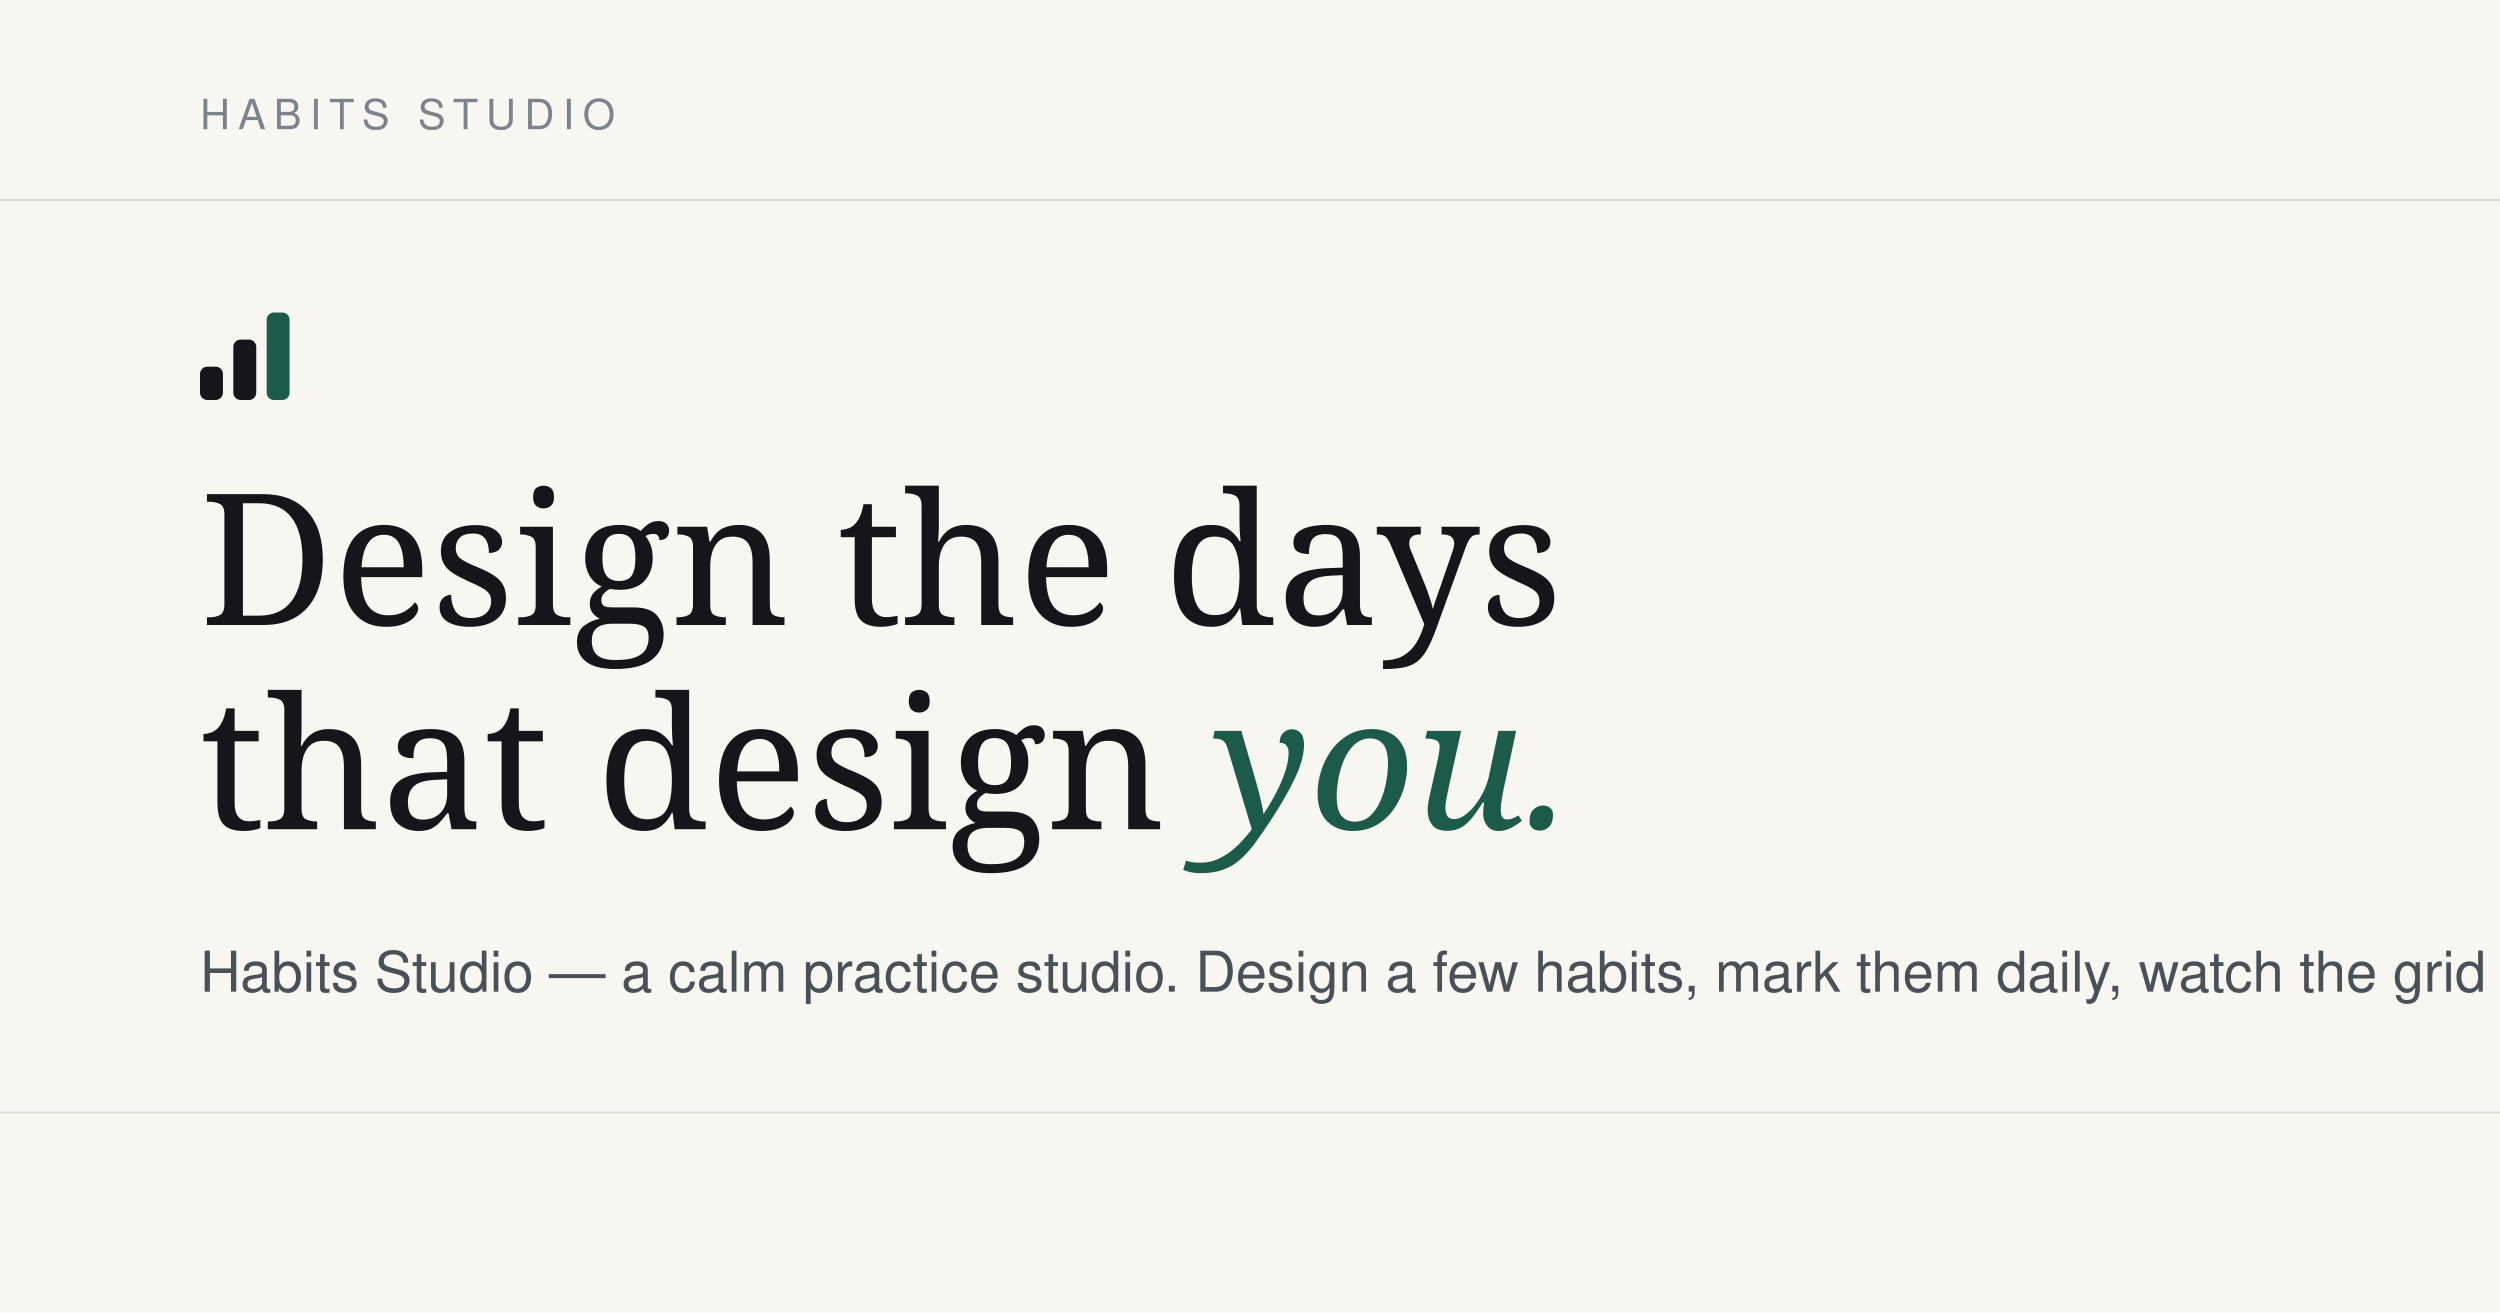
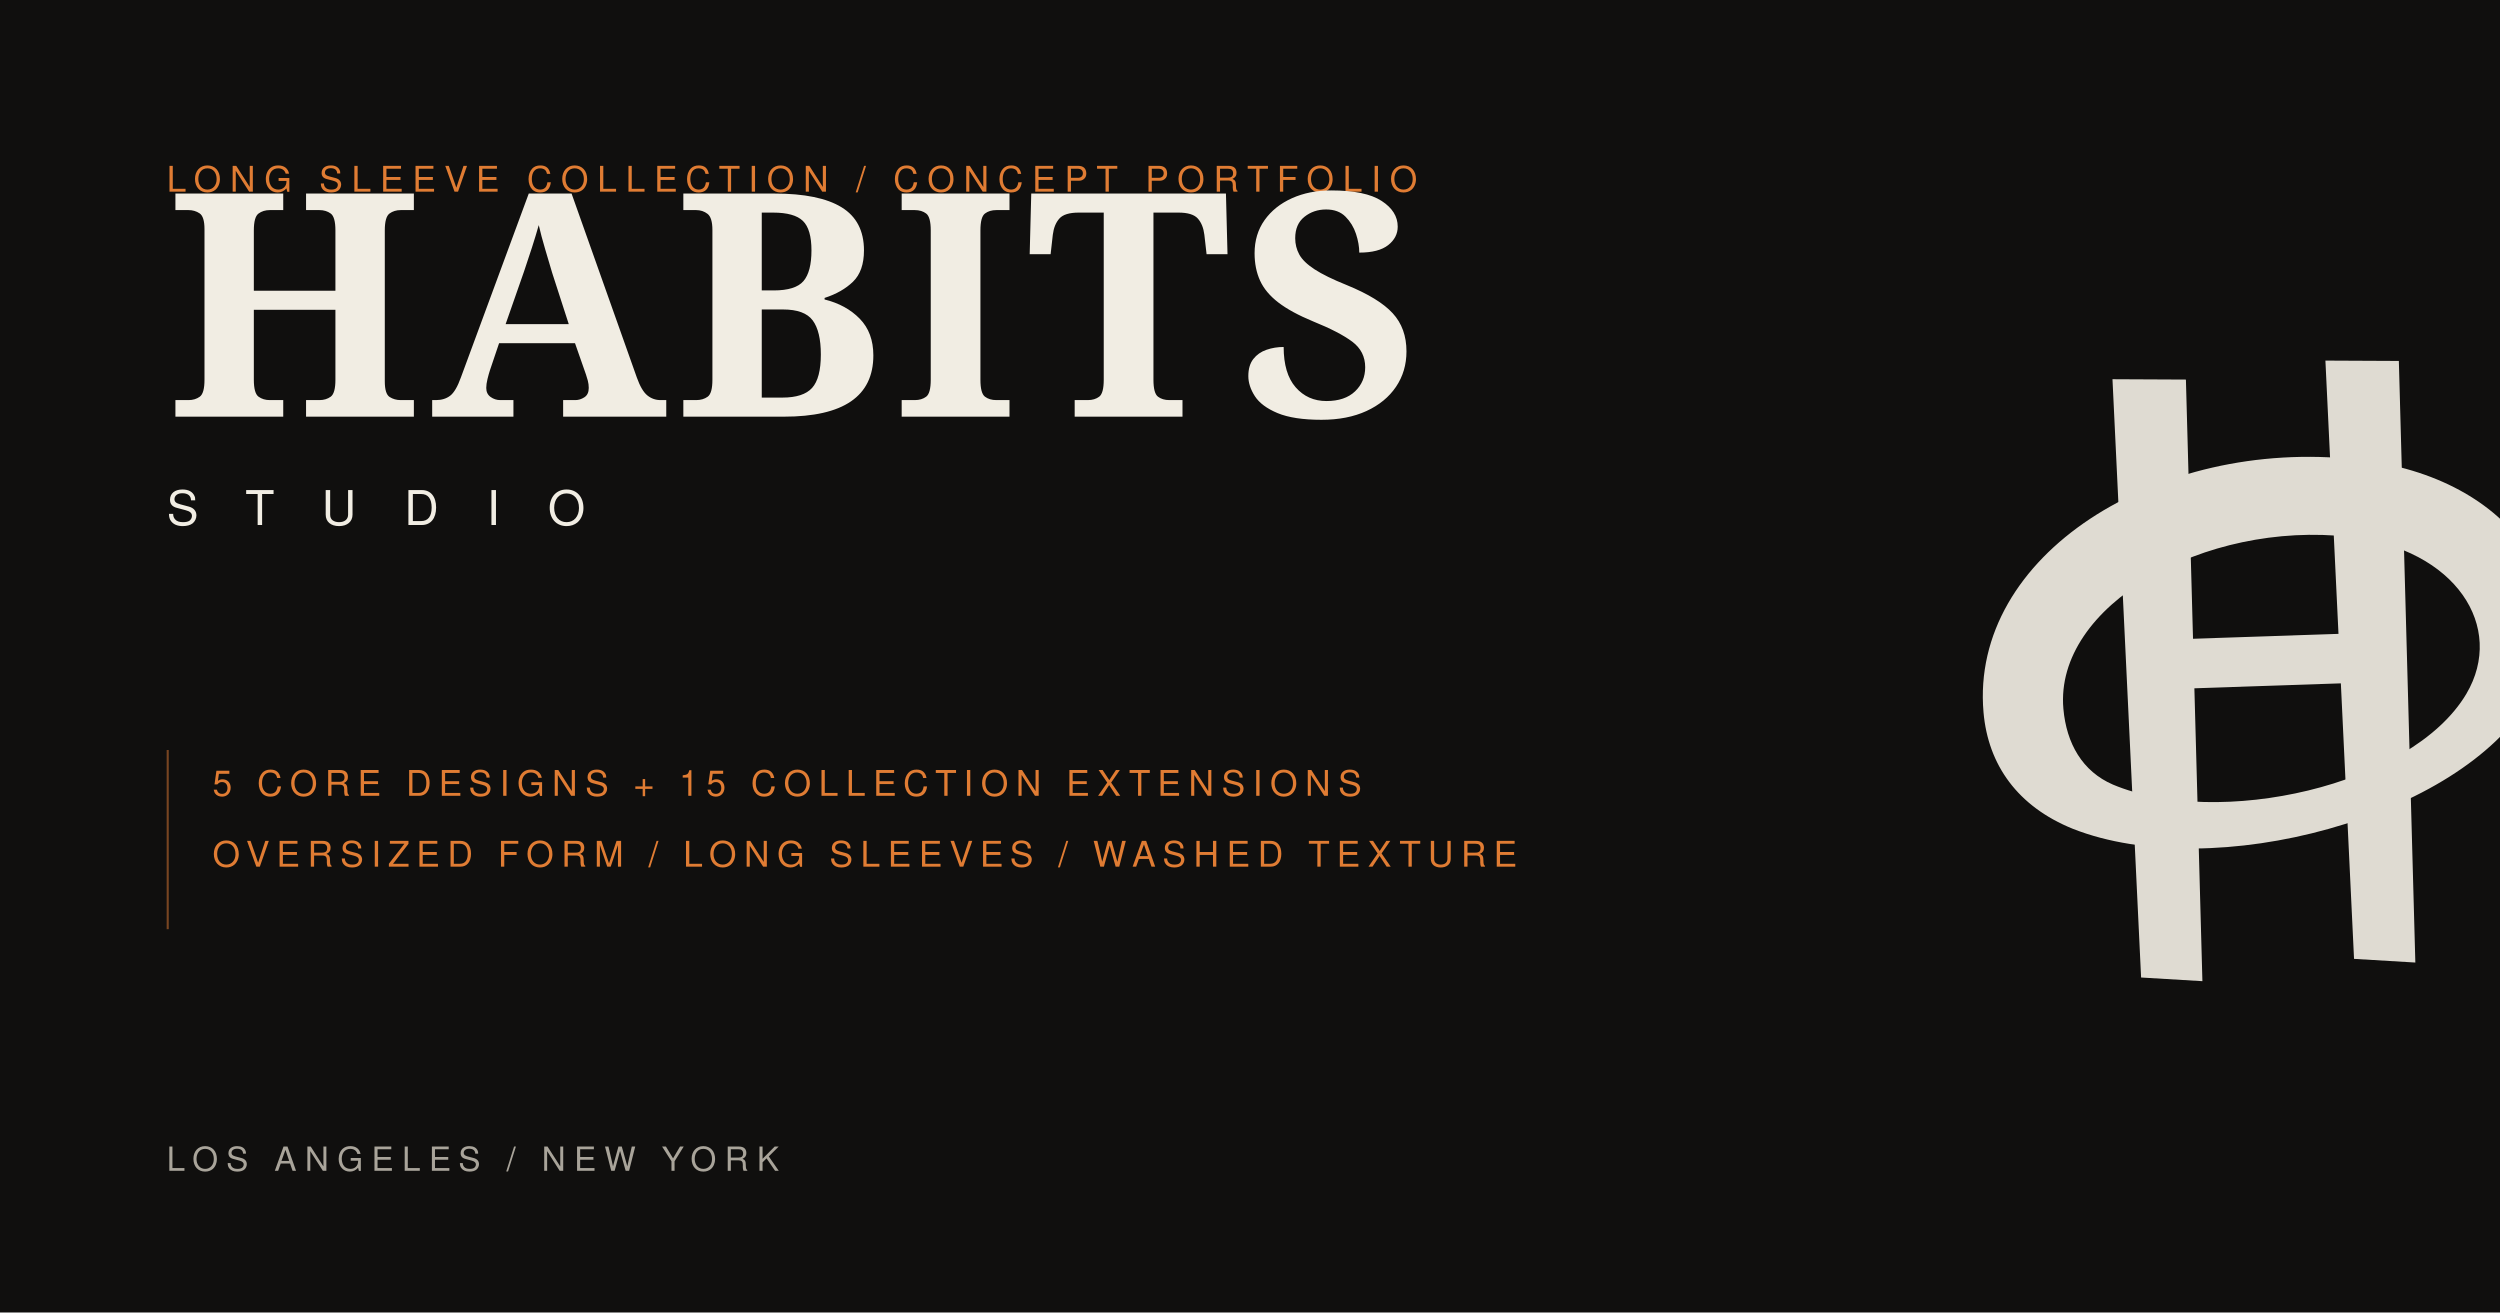
<svg xmlns="http://www.w3.org/2000/svg" viewBox="0 0 1200 630" width="1200" height="630">
-   <rect width="1200" height="630" fill="#F8F6F1" />
-   <g stroke="#E4DFD5" stroke-width="1">
-     <line x1="0" y1="96" x2="1200" y2="96" />
-     <line x1="0" y1="534" x2="1200" y2="534" />
-   </g>
-   <g transform="translate(96 150)">
-     <g>
-       <rect x="0" y="26" width="11" height="16" rx="3.5" fill="#14161A" />
-       <rect x="16" y="13" width="11" height="29" rx="3.5" fill="#14161A" />
-       <rect x="32" y="0" width="11" height="42" rx="3.5" fill="#1C5A4A" />
-     </g>
-     <text x="0" y="150" font-family="Georgia, serif" font-size="88" fill="#14161A">
-       Design the days
+   <rect width="1200" height="630" fill="#100F0E" />
+   <text x="80" y="92" font-family="Helvetica, Arial, sans-serif" font-size="17" letter-spacing="4.2" fill="#E07C33">
+     LONG SLEEVE COLLECTION / CONCEPT PORTFOLIO
+   </text>
+   <g transform="translate(80 200)">
+     <text font-family="Playfair Display, Georgia, serif" font-size="150" font-weight="800" letter-spacing="4" fill="#F1EDE3">
+       HABITS
    </text>
-     <text x="0" y="248" font-family="Georgia, serif" font-size="88" fill="#14161A">
-       that design <tspan font-style="italic" fill="#1C5A4A">you.</tspan>
-     </text>
-     <text x="0" y="326" font-family="Helvetica, Arial, sans-serif" font-size="27" fill="#4A5058">
-       Habits Studio — a calm practice studio. Design a few habits, mark them daily, watch the grid fill in.
+     <text y="52" font-family="Helvetica, Arial, sans-serif" font-size="23" letter-spacing="23" fill="#F1EDE3">
+       STUDIO
    </text>
  </g>
-   <text x="96" y="62" font-family="Helvetica, Arial, sans-serif" font-size="20" letter-spacing="4" fill="#7C838C">
-     HABITS STUDIO
+   <g transform="translate(80 360)">
+     <rect x="0" y="0" width="1" height="86" fill="#E07C33" opacity="0.5" />
+     <text x="22" y="22" font-family="Helvetica, Arial, sans-serif" font-size="17" letter-spacing="3.6" fill="#E07C33">
+       5 CORE DESIGNS + 15 COLLECTION EXTENSIONS
+     </text>
+     <text x="22" y="56" font-family="Helvetica, Arial, sans-serif" font-size="17" letter-spacing="3.6" fill="#E07C33">
+       OVERSIZED FORM / LONG SLEEVES / WASHED TEXTURE
+     </text>
+   </g>
+   <text x="80" y="562" font-family="Helvetica, Arial, sans-serif" font-size="16" letter-spacing="4" fill="#A9A49A">
+     LOS ANGELES / NEW YORK
  </text>
+   <g transform="translate(905 150) scale(5.4)" fill="#F1EDE3" opacity="0.92">
+     <g transform="rotate(-5 32 32)">
+       <path d="M22.5 5 L29 5.6 L25.8 59 L20.4 58.2 Z" />
+       <path d="M41.5 5 L48 5.6 L44.8 59 L39.4 58.2 Z" />
+       <path d="M23.8 28.4 L46.2 29.6 L46 34 L23.6 32.8 Z" />
+       <path fill-rule="evenodd" d="M8.5 33.5 C8.5 19.5 26 10.5 43.5 14 C57.5 16.8 63 28 57 36.5 C50 46.5 27.5 50.5 15.5 44.5 C10.8 42.1 8.5 38.2 8.5 33.5 Z M15.6 33.8 C15.6 24.6 29.5 18.2 42.3 20.8 C51.6 22.7 55.4 30 51.4 35.6 C45.8 43.4 28.3 45.6 19.4 40.9 C16.8 39.5 15.6 36.9 15.6 33.8 Z" />
+       <path d="M55.6 35.2 C59.4 33.6 61.6 31.4 62.4 28.6 C62.9 32.6 61 36.2 57.4 38.4 Z" />
+     </g>
+   </g>
</svg>
